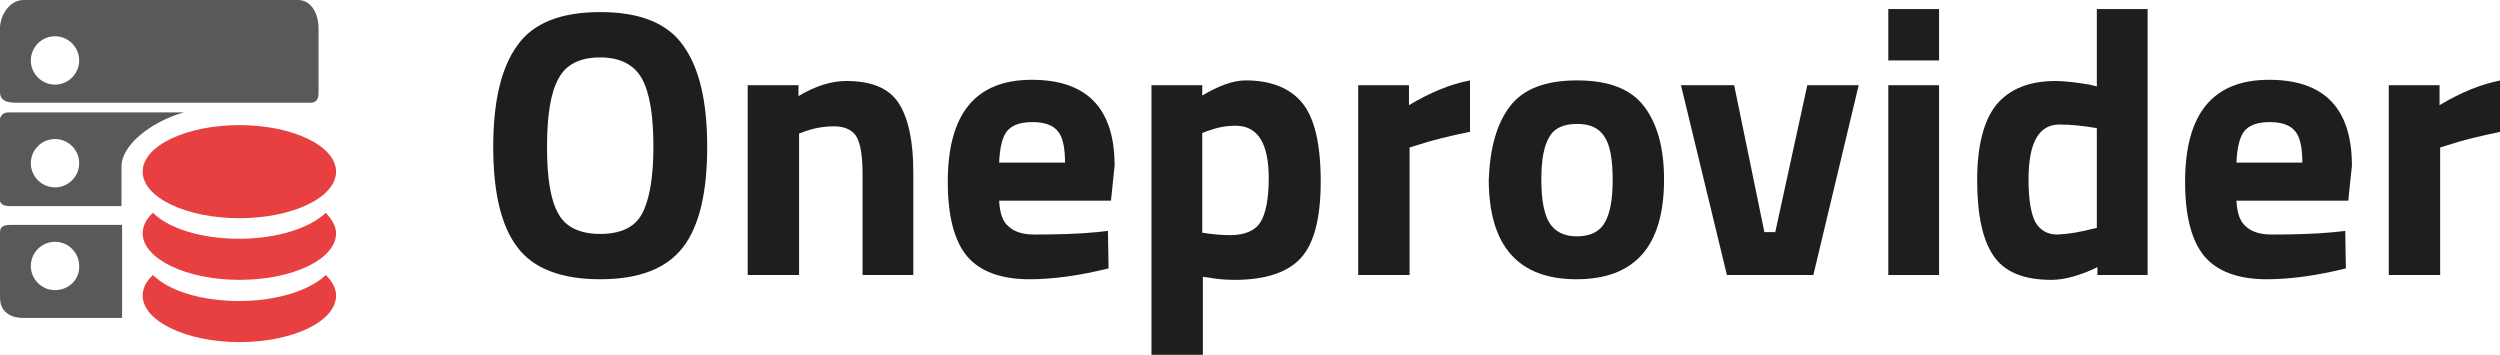
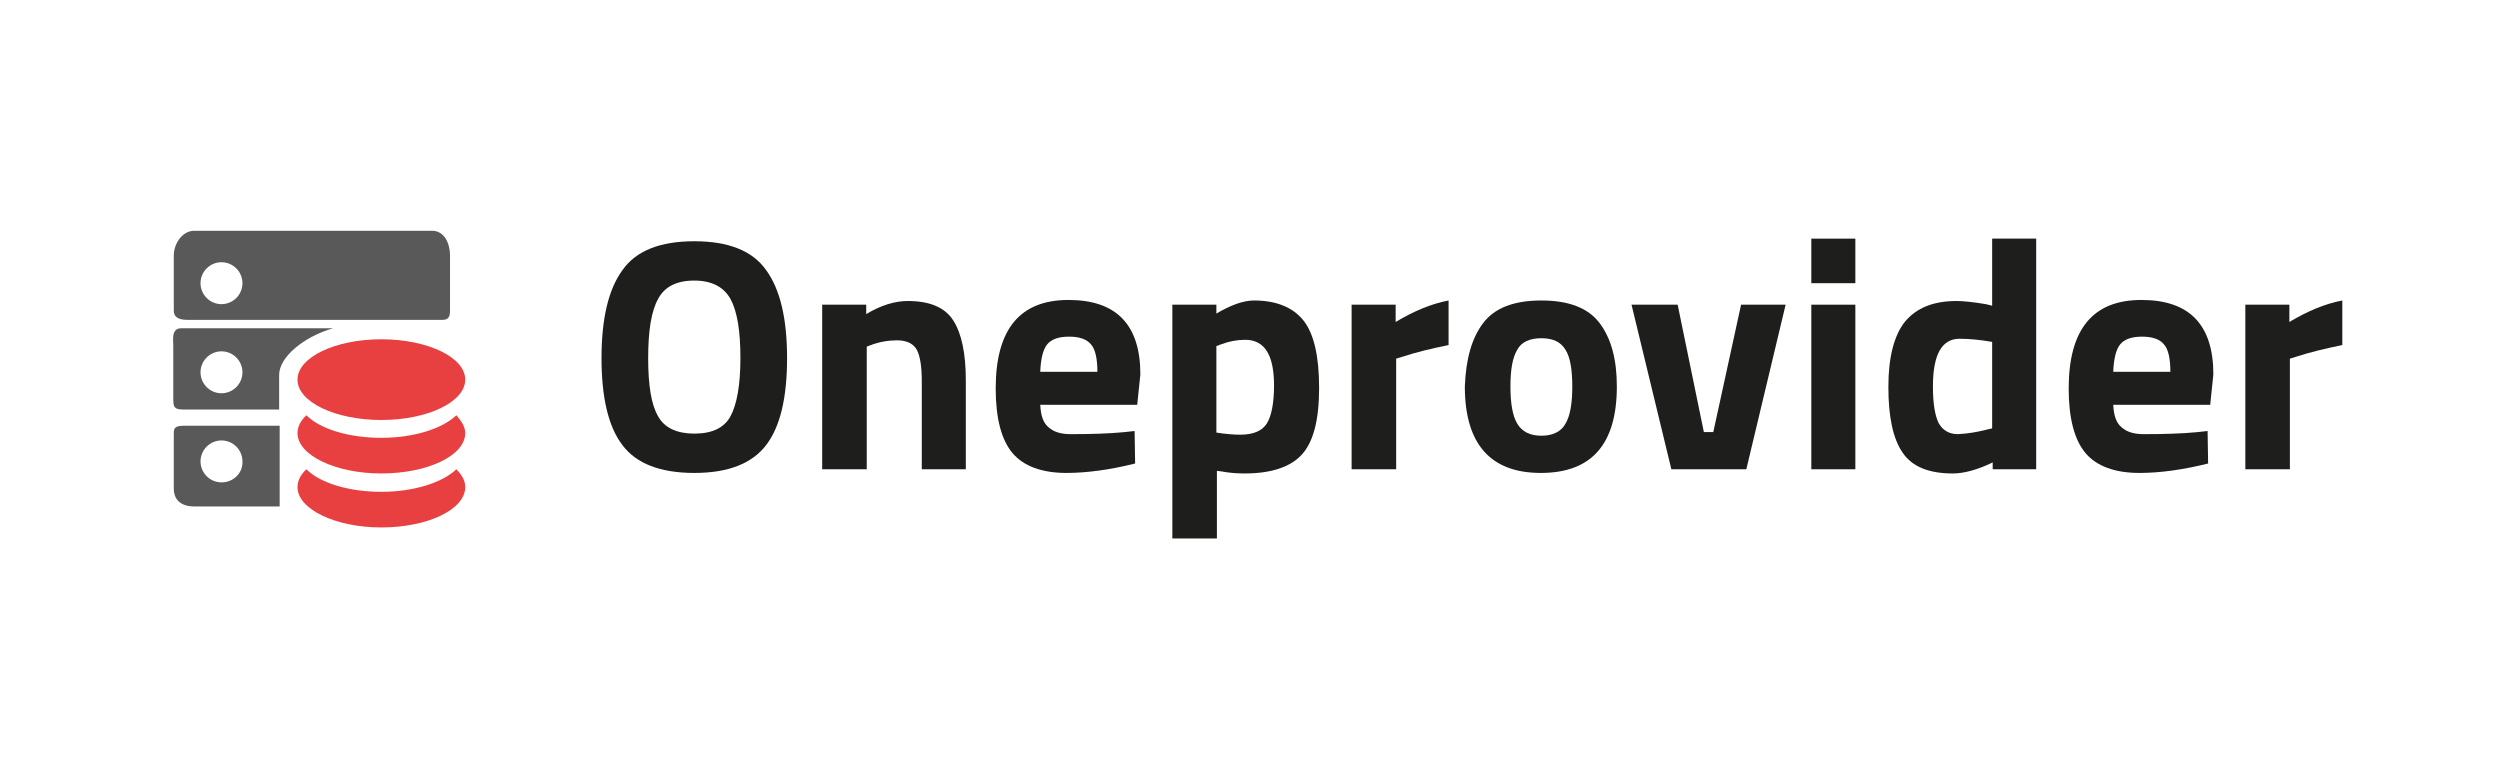
- <svg xmlns="http://www.w3.org/2000/svg" version="1.1" id="Warstwa_1" x="0px" y="0px" width="413.6px" height="58.7px" viewBox="0 0 413.6 58.7" style="enable-background:new 0 0 413.6 58.7;" xml:space="preserve">
-   <style type="text/css">
+ <svg xmlns="http://www.w3.org/2000/svg" version="1.1" id="Warstwa_1" x="0px" y="0px" width="260" height="80" viewBox="0 0 260 80" xml:space="preserve">
+   <defs id="defs49" />
+   <style type="text/css" id="style3">
	.st0{fill:#1E1E1C;}
	.st1{fill:#E84041;}
	.st2{fill:#595959;}
</style>
-   <g>
-     <path class="st0" d="M113,40.9c-2.7,3.5-7.2,5.3-13.7,5.3c-6.5,0-11.1-1.8-13.7-5.3c-2.7-3.5-4-9.1-4-16.6s1.3-13.1,4-16.8   C88.2,3.8,92.8,2,99.3,2c6.5,0,11.1,1.8,13.7,5.5c2.7,3.7,4,9.3,4,16.8S115.7,37.4,113,40.9z M92.4,35.4c1.2,2.2,3.6,3.3,6.9,3.3   c3.4,0,5.7-1.1,6.9-3.3c1.2-2.2,1.9-5.9,1.9-11.1c0-5.2-0.6-8.9-1.9-11.3c-1.3-2.3-3.6-3.5-6.9-3.5c-3.4,0-5.7,1.2-6.9,3.5   c-1.3,2.3-1.9,6.1-1.9,11.3C90.5,29.5,91.1,33.2,92.4,35.4z" />
-     <path class="st0" d="M132.1,45.5h-8.4V14.1h8.4v1.8c2.8-1.7,5.5-2.5,7.9-2.5c4.2,0,7.1,1.2,8.7,3.7c1.6,2.5,2.4,6.3,2.4,11.4v17   h-8.4V28.7c0-2.7-0.3-4.7-0.9-5.9s-1.9-1.9-3.8-1.9c-1.7,0-3.4,0.3-5,0.9l-0.8,0.3V45.5z" />
-     <path class="st0" d="M166.9,37.5c1,0.9,2.4,1.3,4.2,1.3c3.9,0,7.4-0.1,10.4-0.4l1.8-0.2l0.1,6.2c-4.8,1.2-9.2,1.8-13.1,1.8   c-4.7,0-8.2-1.3-10.3-3.8c-2.1-2.5-3.2-6.6-3.2-12.3c0-11.3,4.6-16.9,13.9-16.9c9.1,0,13.7,4.7,13.7,14.2l-0.6,5.8h-18.5   C165.4,35.3,165.9,36.7,166.9,37.5z M176.2,26.9c0-2.5-0.4-4.3-1.2-5.2c-0.8-1-2.2-1.5-4.2-1.5c-2,0-3.4,0.5-4.2,1.5   c-0.8,1-1.2,2.8-1.3,5.2H176.2z" />
-     <path class="st0" d="M190.5,58.7V14.1h8.4v1.7c2.7-1.6,5.1-2.5,7.2-2.5c4.2,0,7.4,1.3,9.4,3.8c2,2.5,3,6.8,3,12.9   c0,6.1-1.1,10.3-3.3,12.7c-2.2,2.4-5.9,3.6-10.9,3.6c-1.4,0-2.9-0.1-4.5-0.4l-0.8-0.1v12.9H190.5z M204.4,20.8   c-1.6,0-3.1,0.3-4.7,0.9l-0.8,0.3v16.5c1.9,0.3,3.4,0.4,4.6,0.4c2.4,0,4.1-0.7,5-2.1c0.9-1.4,1.4-3.9,1.4-7.3   C209.9,23.7,208.1,20.8,204.4,20.8z" />
-     <path class="st0" d="M224.7,45.5V14.1h8.4v3.3c3.5-2.1,6.9-3.5,10.1-4.1v8.5c-3.4,0.7-6.3,1.4-8.7,2.2l-1.3,0.4v21.1H224.7z" />
-     <path class="st0" d="M249.8,17.6c2.2-2.9,5.9-4.3,11.1-4.3c5.2,0,8.9,1.4,11.1,4.3c2.2,2.9,3.3,6.9,3.3,12.1   c0,11-4.8,16.5-14.5,16.5c-9.6,0-14.5-5.5-14.5-16.5C246.5,24.5,247.6,20.5,249.8,17.6z M256.3,36.8c0.9,1.5,2.4,2.3,4.6,2.3   c2.2,0,3.8-0.8,4.6-2.3c0.9-1.5,1.3-3.9,1.3-7.1s-0.4-5.6-1.3-7c-0.9-1.5-2.4-2.2-4.6-2.2c-2.2,0-3.8,0.7-4.6,2.2   c-0.9,1.5-1.3,3.8-1.3,7S255.4,35.3,256.3,36.8z" />
-     <path class="st0" d="M278.1,14.1h8.8l5,24.3h1.8l5.3-24.3h8.5L300,45.5h-14.3L278.1,14.1z" />
-     <path class="st0" d="M312.4,10V1.5h8.4V10H312.4z M312.4,45.5V14.1h8.4v31.4H312.4z" />
-     <path class="st0" d="M355.3,1.5v44H347v-1.3c-2.9,1.4-5.5,2.1-7.6,2.1c-4.6,0-7.8-1.3-9.6-4c-1.8-2.6-2.7-6.8-2.7-12.5   c0-5.7,1.1-9.9,3.2-12.5c2.2-2.6,5.4-3.9,9.8-3.9c1.3,0,3.2,0.2,5.6,0.6l1.2,0.3V1.5H355.3z M346,37.9l0.9-0.2V21.2   c-2.3-0.4-4.4-0.6-6.2-0.6c-3.4,0-5.1,3-5.1,9.1c0,3.3,0.4,5.6,1.1,7c0.8,1.4,2,2.1,3.7,2.1C342.3,38.7,344.1,38.4,346,37.9z" />
-     <path class="st0" d="M371.6,37.5c1,0.9,2.4,1.3,4.2,1.3c3.9,0,7.4-0.1,10.4-0.4l1.8-0.2l0.1,6.2c-4.8,1.2-9.2,1.8-13.1,1.8   c-4.7,0-8.2-1.3-10.3-3.8s-3.2-6.6-3.2-12.3c0-11.3,4.6-16.9,13.9-16.9c9.1,0,13.7,4.7,13.7,14.2l-0.6,5.8H370   C370.1,35.3,370.6,36.7,371.6,37.5z M380.9,26.9c0-2.5-0.4-4.3-1.2-5.2c-0.8-1-2.2-1.5-4.2-1.5c-2,0-3.4,0.5-4.2,1.5   c-0.8,1-1.2,2.8-1.3,5.2H380.9z" />
-     <path class="st0" d="M395.2,45.5V14.1h8.4v3.3c3.5-2.1,6.9-3.5,10.1-4.1v8.5c-3.4,0.7-6.3,1.4-8.7,2.2l-1.3,0.4v21.1H395.2z" />
-   </g>
-   <g>
-     <g>
-       <path class="st1" d="M53.9,45.5c-2.6,2.5-8,4.3-14.3,4.3c-6.3,0-11.7-1.7-14.3-4.3c-1.1,1-1.7,2.2-1.7,3.4c0,4.2,7.2,7.7,16,7.7    c8.8,0,16-3.4,16-7.7C55.6,47.6,54.9,46.5,53.9,45.5z" />
-       <path class="st1" d="M53.9,35.2c-2.6,2.5-8,4.3-14.3,4.3c-6.3,0-11.7-1.7-14.3-4.3c-1.1,1-1.7,2.2-1.7,3.4c0,4.2,7.2,7.7,16,7.7    c8.8,0,16-3.4,16-7.7C55.6,37.4,54.9,36.3,53.9,35.2z" />
-       <ellipse class="st1" cx="39.6" cy="28.4" rx="16" ry="7.7" />
+   <g id="g4179" transform="matrix(0.5451448,0,0,0.5451448,18.07366,24)">
+     <g id="g5">
+       <path id="path7" d="m 113,40.9 c -2.7,3.5 -7.2,5.3 -13.7,5.3 -6.5,0 -11.1,-1.8 -13.7,-5.3 -2.7,-3.5 -4,-9.1 -4,-16.6 0,-7.5 1.3,-13.1 4,-16.8 C 88.2,3.8 92.8,2 99.3,2 c 6.5,0 11.1,1.8 13.7,5.5 2.7,3.7 4,9.3 4,16.8 0,7.5 -1.3,13.1 -4,16.6 z M 92.4,35.4 c 1.2,2.2 3.6,3.3 6.9,3.3 3.4,0 5.7,-1.1 6.9,-3.3 1.2,-2.2 1.9,-5.9 1.9,-11.1 0,-5.2 -0.6,-8.9 -1.9,-11.3 -1.3,-2.3 -3.6,-3.5 -6.9,-3.5 -3.4,0 -5.7,1.2 -6.9,3.5 -1.3,2.3 -1.9,6.1 -1.9,11.3 0,5.2 0.6,8.9 1.9,11.1 z" class="st0" style="fill:#1e1e1c" />
+       <path id="path9" d="m 132.1,45.5 -8.4,0 0,-31.4 8.4,0 0,1.8 c 2.8,-1.7 5.5,-2.5 7.9,-2.5 4.2,0 7.1,1.2 8.7,3.7 1.6,2.5 2.4,6.3 2.4,11.4 l 0,17 -8.4,0 0,-16.8 c 0,-2.7 -0.3,-4.7 -0.9,-5.9 -0.6,-1.2 -1.9,-1.9 -3.8,-1.9 -1.7,0 -3.4,0.3 -5,0.9 l -0.8,0.3 0,23.4 z" class="st0" style="fill:#1e1e1c" />
+       <path id="path11" d="m 166.9,37.5 c 1,0.9 2.4,1.3 4.2,1.3 3.9,0 7.4,-0.1 10.4,-0.4 l 1.8,-0.2 0.1,6.2 c -4.8,1.2 -9.2,1.8 -13.1,1.8 -4.7,0 -8.2,-1.3 -10.3,-3.8 -2.1,-2.5 -3.2,-6.6 -3.2,-12.3 0,-11.3 4.6,-16.9 13.9,-16.9 9.1,0 13.7,4.7 13.7,14.2 l -0.6,5.8 -18.5,0 c 0.1,2.1 0.6,3.5 1.6,4.3 z m 9.3,-10.6 c 0,-2.5 -0.4,-4.3 -1.2,-5.2 -0.8,-1 -2.2,-1.5 -4.2,-1.5 -2,0 -3.4,0.5 -4.2,1.5 -0.8,1 -1.2,2.8 -1.3,5.2 l 10.9,0 z" class="st0" style="fill:#1e1e1c" />
+       <path id="path13" d="m 190.5,58.7 0,-44.6 8.4,0 0,1.7 c 2.7,-1.6 5.1,-2.5 7.2,-2.5 4.2,0 7.4,1.3 9.4,3.8 2,2.5 3,6.8 3,12.9 0,6.1 -1.1,10.3 -3.3,12.7 -2.2,2.4 -5.9,3.6 -10.9,3.6 -1.4,0 -2.9,-0.1 -4.5,-0.4 l -0.8,-0.1 0,12.9 -8.5,0 z m 13.9,-37.9 c -1.6,0 -3.1,0.3 -4.7,0.9 l -0.8,0.3 0,16.5 c 1.9,0.3 3.4,0.4 4.6,0.4 2.4,0 4.1,-0.7 5,-2.1 0.9,-1.4 1.4,-3.9 1.4,-7.3 0,-5.8 -1.8,-8.7 -5.5,-8.7 z" class="st0" style="fill:#1e1e1c" />
+       <path id="path15" d="m 224.7,45.5 0,-31.4 8.4,0 0,3.3 c 3.5,-2.1 6.9,-3.5 10.1,-4.1 l 0,8.5 c -3.4,0.7 -6.3,1.4 -8.7,2.2 l -1.3,0.4 0,21.1 -8.5,0 z" class="st0" style="fill:#1e1e1c" />
+       <path id="path17" d="m 249.8,17.6 c 2.2,-2.9 5.9,-4.3 11.1,-4.3 5.2,0 8.9,1.4 11.1,4.3 2.2,2.9 3.3,6.9 3.3,12.1 0,11 -4.8,16.5 -14.5,16.5 -9.6,0 -14.5,-5.5 -14.5,-16.5 0.2,-5.2 1.3,-9.2 3.5,-12.1 z m 6.5,19.2 c 0.9,1.5 2.4,2.3 4.6,2.3 2.2,0 3.8,-0.8 4.6,-2.3 0.9,-1.5 1.3,-3.9 1.3,-7.1 0,-3.2 -0.4,-5.6 -1.3,-7 -0.9,-1.5 -2.4,-2.2 -4.6,-2.2 -2.2,0 -3.8,0.7 -4.6,2.2 -0.9,1.5 -1.3,3.8 -1.3,7 0,3.2 0.4,5.6 1.3,7.1 z" class="st0" style="fill:#1e1e1c" />
+       <path id="path19" d="m 278.1,14.1 8.8,0 5,24.3 1.8,0 5.3,-24.3 8.5,0 -7.5,31.4 -14.3,0 -7.6,-31.4 z" class="st0" style="fill:#1e1e1c" />
+       <path id="path21" d="m 312.4,10 0,-8.5 8.4,0 0,8.5 -8.4,0 z m 0,35.5 0,-31.4 8.4,0 0,31.4 -8.4,0 z" class="st0" style="fill:#1e1e1c" />
+       <path id="path23" d="m 355.3,1.5 0,44 -8.3,0 0,-1.3 c -2.9,1.4 -5.5,2.1 -7.6,2.1 -4.6,0 -7.8,-1.3 -9.6,-4 -1.8,-2.6 -2.7,-6.8 -2.7,-12.5 0,-5.7 1.1,-9.9 3.2,-12.5 2.2,-2.6 5.4,-3.9 9.8,-3.9 1.3,0 3.2,0.2 5.6,0.6 l 1.2,0.3 0,-12.8 8.4,0 z m -9.3,36.4 0.9,-0.2 0,-16.5 c -2.3,-0.4 -4.4,-0.6 -6.2,-0.6 -3.4,0 -5.1,3 -5.1,9.1 0,3.3 0.4,5.6 1.1,7 0.8,1.4 2,2.1 3.7,2.1 1.9,-0.1 3.7,-0.4 5.6,-0.9 z" class="st0" style="fill:#1e1e1c" />
+       <path id="path25" d="m 371.6,37.5 c 1,0.9 2.4,1.3 4.2,1.3 3.9,0 7.4,-0.1 10.4,-0.4 l 1.8,-0.2 0.1,6.2 c -4.8,1.2 -9.2,1.8 -13.1,1.8 -4.7,0 -8.2,-1.3 -10.3,-3.8 -2.1,-2.5 -3.2,-6.6 -3.2,-12.3 0,-11.3 4.6,-16.9 13.9,-16.9 9.1,0 13.7,4.7 13.7,14.2 l -0.6,5.8 -18.5,0 c 0.1,2.1 0.6,3.5 1.6,4.3 z m 9.3,-10.6 c 0,-2.5 -0.4,-4.3 -1.2,-5.2 -0.8,-1 -2.2,-1.5 -4.2,-1.5 -2,0 -3.4,0.5 -4.2,1.5 -0.8,1 -1.2,2.8 -1.3,5.2 l 10.9,0 z" class="st0" style="fill:#1e1e1c" />
+       <path id="path27" d="m 395.2,45.5 0,-31.4 8.4,0 0,3.3 c 3.5,-2.1 6.9,-3.5 10.1,-4.1 l 0,8.5 c -3.4,0.7 -6.3,1.4 -8.7,2.2 l -1.3,0.4 0,21.1 -8.5,0 z" class="st0" style="fill:#1e1e1c" />
+     </g>
+     <g id="g29">
+       <g id="g31">
+         <path id="path33" d="m 53.9,45.5 c -2.6,2.5 -8,4.3 -14.3,4.3 -6.3,0 -11.7,-1.7 -14.3,-4.3 -1.1,1 -1.7,2.2 -1.7,3.4 0,4.2 7.2,7.7 16,7.7 8.8,0 16,-3.4 16,-7.7 0,-1.3 -0.7,-2.4 -1.7,-3.4 z" class="st1" style="fill:#e84041" />
+         <path id="path35" d="m 53.9,35.2 c -2.6,2.5 -8,4.3 -14.3,4.3 -6.3,0 -11.7,-1.7 -14.3,-4.3 -1.1,1 -1.7,2.2 -1.7,3.4 0,4.2 7.2,7.7 16,7.7 8.8,0 16,-3.4 16,-7.7 0,-1.2 -0.7,-2.3 -1.7,-3.4 z" class="st1" style="fill:#e84041" />
+         <ellipse id="ellipse37" ry="7.7" rx="16" cy="28.4" cx="39.6" class="st1" style="fill:#e84041" />
+       </g>
+     </g>
+     <g id="g39">
+       <path id="path41" d="m 20.1,37.2 -18.3,0 C 0,37.2 0,37.9 0,38.7 l 0,10.5 c 0,2.3 1.6,3.4 3.9,3.4 l 16.3,0 0,-15.4 z M 9.1,48 c -2.2,0 -4,-1.8 -4,-4 0,-2.2 1.8,-4 4,-4 2.2,0 4,1.8 4,4 0.1,2.2 -1.7,4 -4,4 z" class="st2" style="fill:#595959" />
+       <path id="path43" d="m 2.6,17 48.7,0 c 1.3,0 1.4,-0.9 1.4,-1.8 l 0,-10.5 C 52.7,2.4 51.6,0 49.3,0 L 3.9,0 C 1.6,0 0,2.5 0,4.7 L 0,15.2 C 0,16.1 0.4,17 2.6,17 Z M 9.1,6 c 2.2,0 4,1.8 4,4 0,2.2 -1.8,4 -4,4 -2.2,0 -4,-1.8 -4,-4 0,-2.2 1.8,-4 4,-4 z" class="st2" style="fill:#595959" />
+       <path id="path45" d="m 1.7,34.1 18.4,0 0,-6.6 c 0,-3.4 4.7,-7.3 10.3,-8.9 l -29,0 c -1.9,0 -1.5,2.3 -1.5,3.1 l 0,10.5 c 0.1,0.9 -0.2,1.9 1.8,1.9 z M 9.1,23 c 2.2,0 4,1.8 4,4 0,2.2 -1.8,4 -4,4 -2.2,0 -4,-1.8 -4,-4 0,-2.2 1.8,-4 4,-4 z" class="st2" style="fill:#595959" />
    </g>
  </g>
-   <g>
-     <path class="st2" d="M20.1,37.2H1.8C0,37.2,0,37.9,0,38.7v10.5c0,2.3,1.6,3.4,3.9,3.4h16.3V37.2z M9.1,48c-2.2,0-4-1.8-4-4   c0-2.2,1.8-4,4-4c2.2,0,4,1.8,4,4C13.2,46.2,11.4,48,9.1,48z" />
-     <path class="st2" d="M2.6,17h48.7c1.3,0,1.4-0.9,1.4-1.8V4.7c0-2.3-1.1-4.7-3.4-4.7H3.9C1.6,0,0,2.5,0,4.7v10.5   C0,16.1,0.4,17,2.6,17z M9.1,6c2.2,0,4,1.8,4,4c0,2.2-1.8,4-4,4c-2.2,0-4-1.8-4-4C5.1,7.8,6.9,6,9.1,6z" />
-     <path class="st2" d="M1.7,34.1h18.4v-6.6c0-3.4,4.7-7.3,10.3-8.9h-29c-1.9,0-1.5,2.3-1.5,3.1v10.5C0,33.1-0.3,34.1,1.7,34.1z    M9.1,23c2.2,0,4,1.8,4,4c0,2.2-1.8,4-4,4c-2.2,0-4-1.8-4-4C5.1,24.8,6.9,23,9.1,23z" />
-   </g>
</svg>
